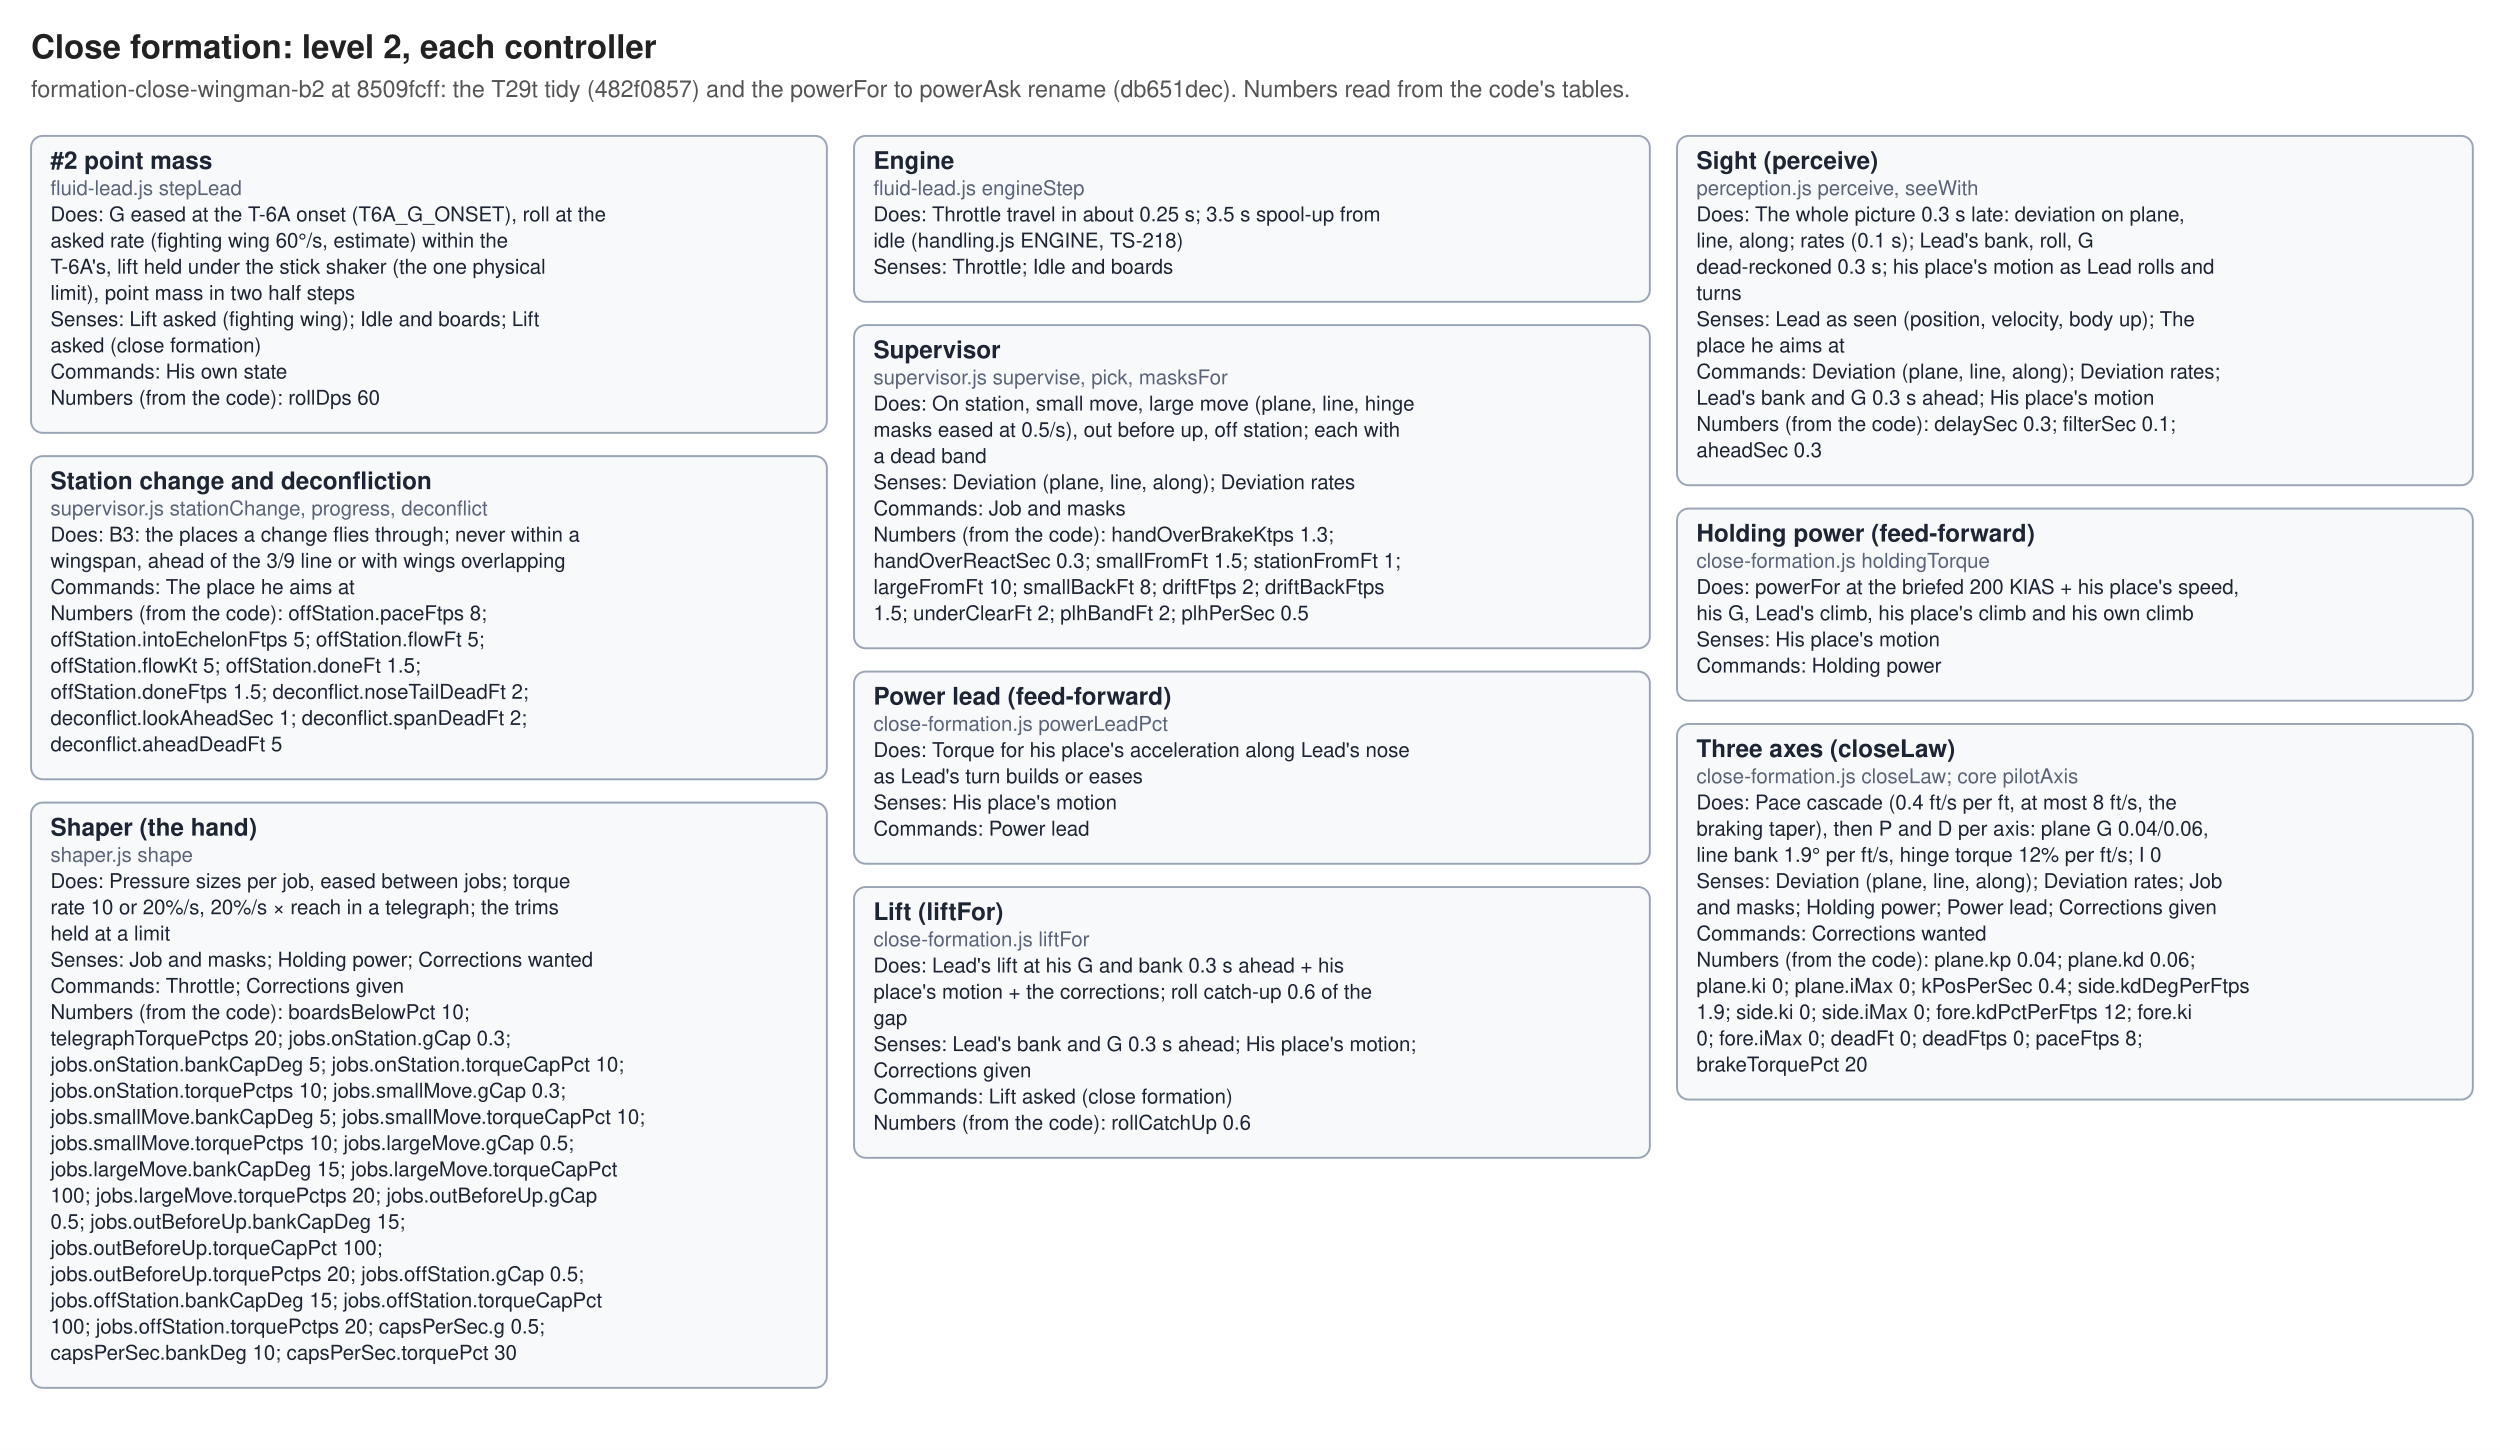
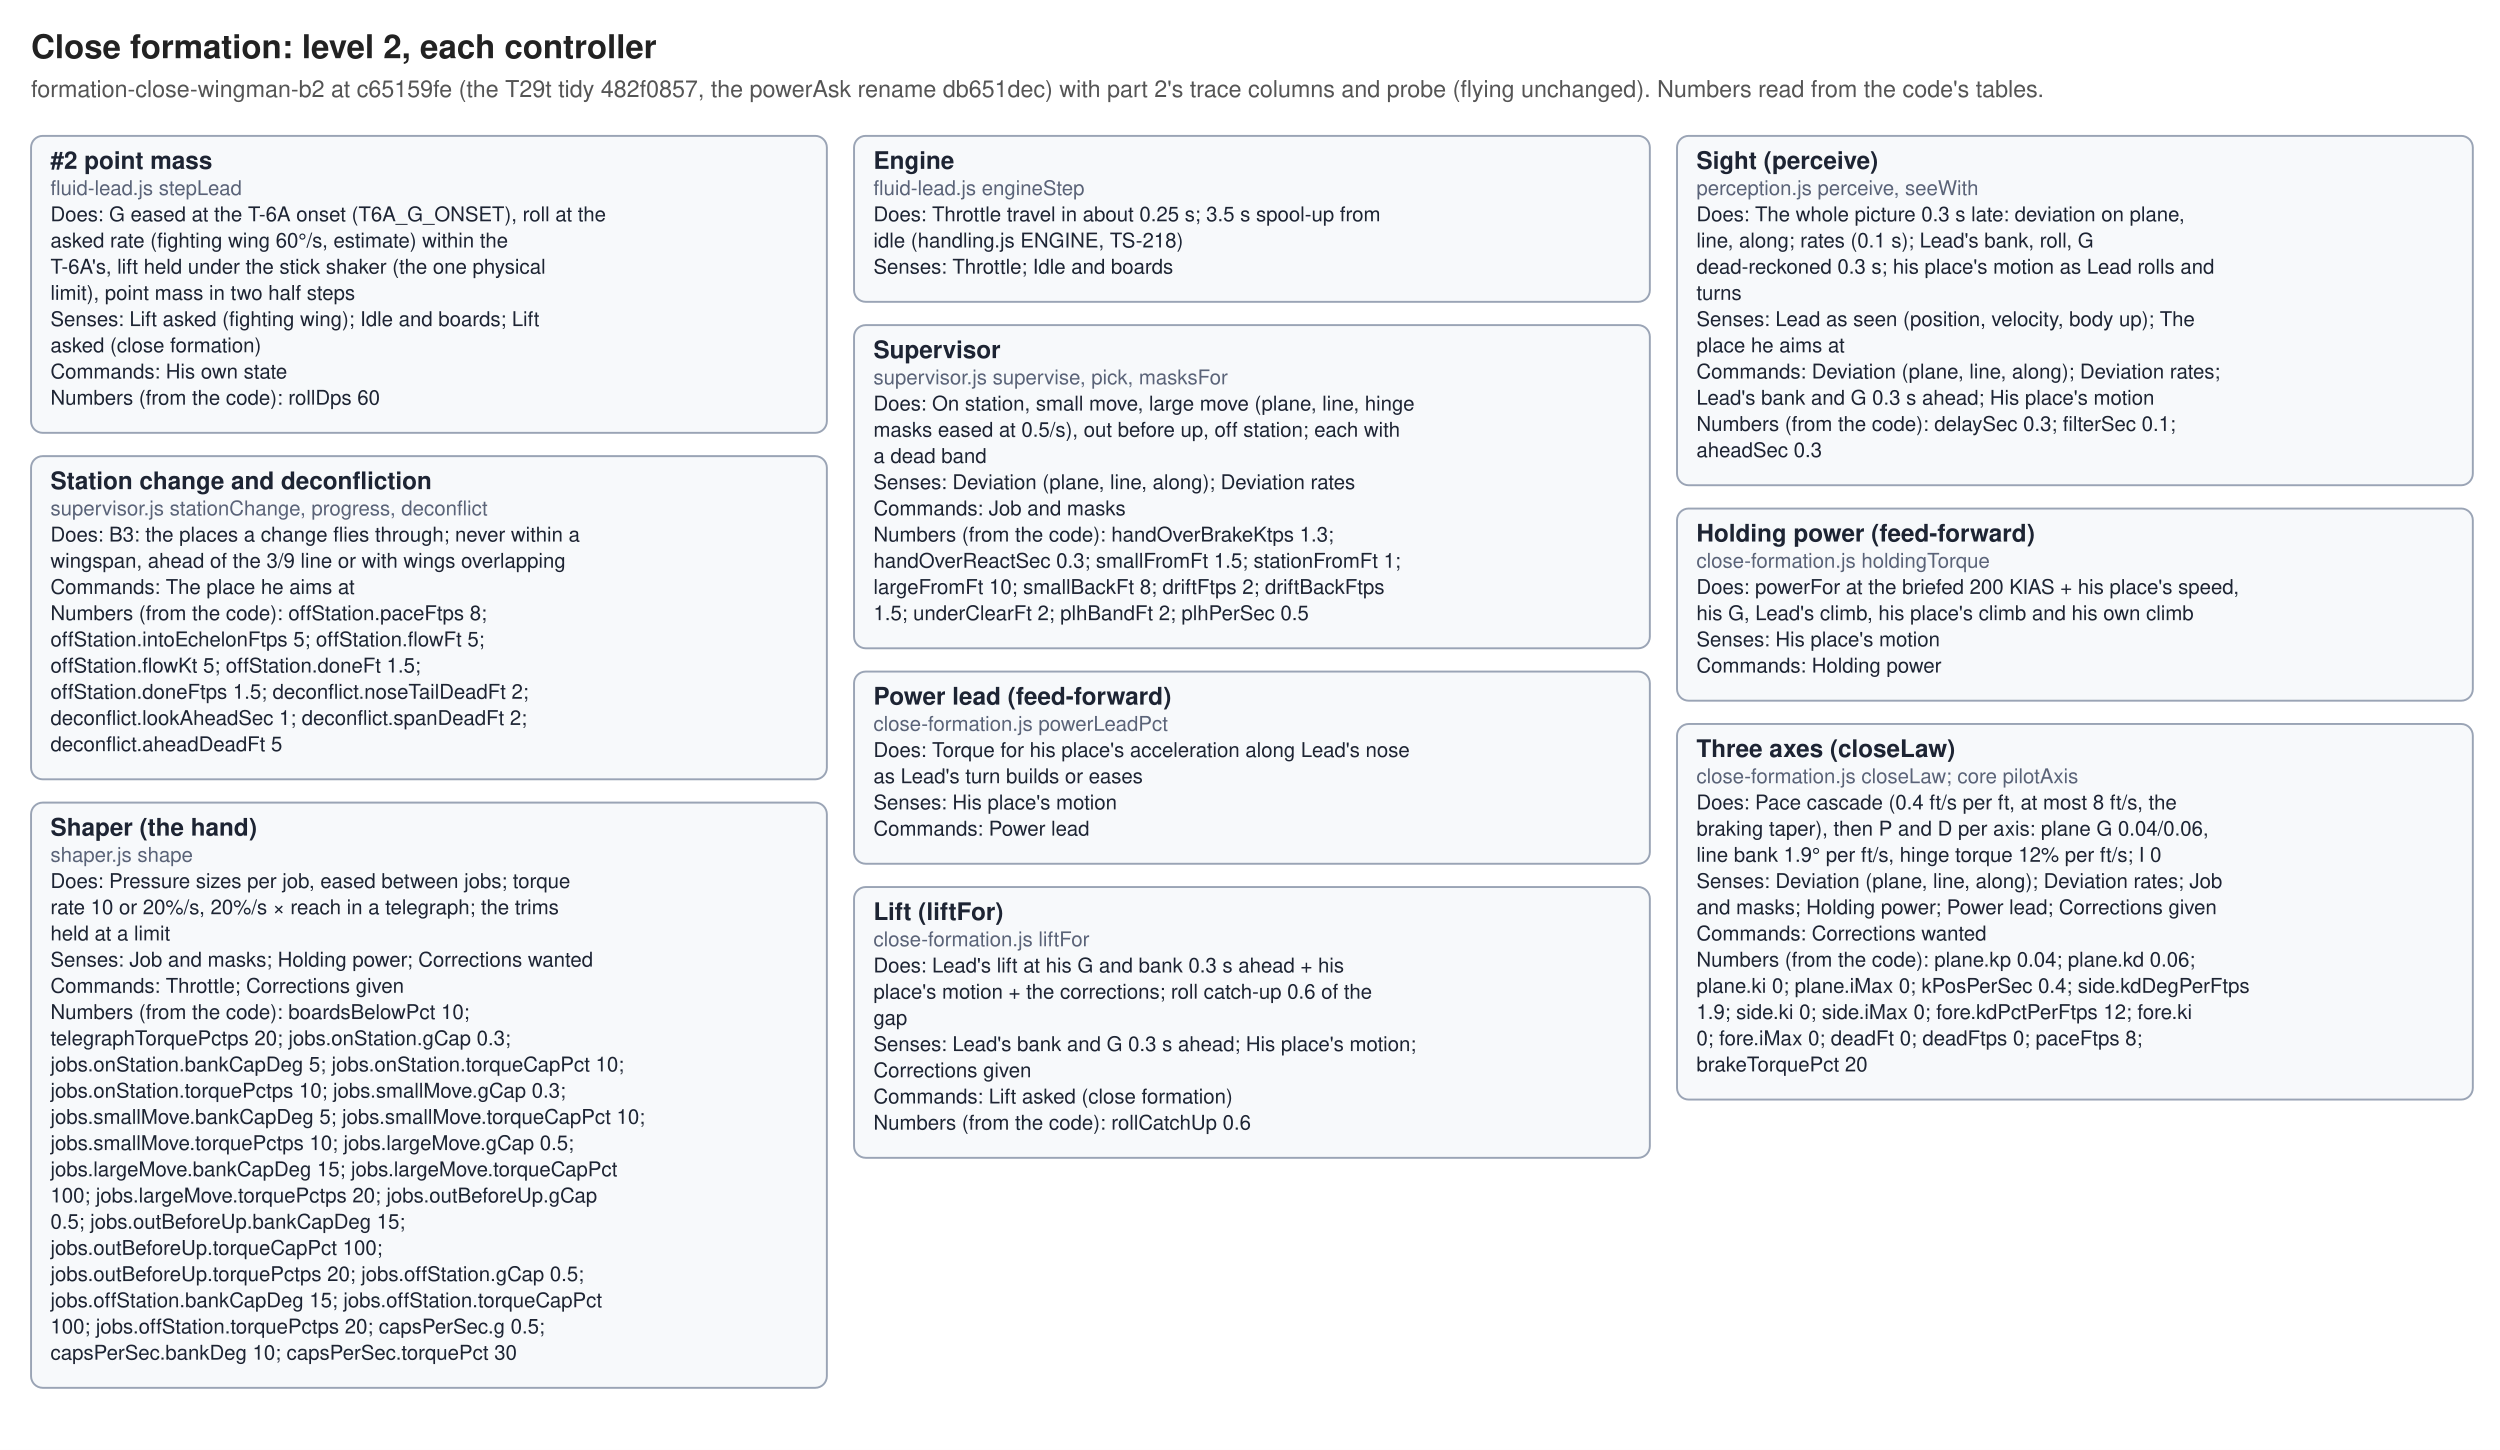
<svg xmlns="http://www.w3.org/2000/svg" viewBox="0 0 1288 747" width="1288" height="747" font-family="Helvetica, Arial, sans-serif">
  <rect width="100%" height="100%" fill="#ffffff" />
  <text x="16" y="30" font-size="17" font-weight="bold" fill="#222">Close formation: level 2, each controller</text>
-   <text x="16" y="50" font-size="12" fill="#555">formation-close-wingman-b2 at 8509fcff: the T29t tidy (482f0857) and the powerFor to powerAsk rename (db651dec). Numbers read from the code's tables.</text>
+   <text x="16" y="50" font-size="12" fill="#555">formation-close-wingman-b2 at c65159fe (the T29t tidy 482f0857, the powerAsk rename db651dec) with part 2's trace columns and probe (flying unchanged). Numbers read from the code's tables.</text>
  <rect x="16" y="70" width="410" height="153" rx="6" fill="#f7f9fb" stroke="#9aa4b5" />
  <text x="26" y="87" font-size="12.5" font-weight="bold" fill="#1d2433">#2 point mass</text>
  <text x="26" y="100.5" font-size="10.5" fill="#5a6378">fluid-lead.js stepLead</text>
  <text x="26" y="114" font-size="10.5" fill="#1d2433">Does: G eased at the T-6A onset (T6A_G_ONSET), roll at the</text>
  <text x="26" y="127.5" font-size="10.5" fill="#1d2433">asked rate (fighting wing 60°/s, estimate) within the</text>
  <text x="26" y="141" font-size="10.5" fill="#1d2433">T-6A's, lift held under the stick shaker (the one physical</text>
  <text x="26" y="154.5" font-size="10.5" fill="#1d2433">limit), point mass in two half steps</text>
  <text x="26" y="168" font-size="10.5" fill="#1d2433">Senses: Lift asked (fighting wing); Idle and boards; Lift</text>
  <text x="26" y="181.5" font-size="10.5" fill="#1d2433">asked (close formation)</text>
  <text x="26" y="195" font-size="10.5" fill="#1d2433">Commands: His own state</text>
  <text x="26" y="208.5" font-size="10.5" fill="#1d2433">Numbers (from the code): rollDps 60</text>
  <rect x="440" y="70" width="410" height="85.5" rx="6" fill="#f7f9fb" stroke="#9aa4b5" />
  <text x="450" y="87" font-size="12.5" font-weight="bold" fill="#1d2433">Engine</text>
  <text x="450" y="100.5" font-size="10.5" fill="#5a6378">fluid-lead.js engineStep</text>
  <text x="450" y="114" font-size="10.5" fill="#1d2433">Does: Throttle travel in about 0.25 s; 3.5 s spool-up from</text>
  <text x="450" y="127.5" font-size="10.5" fill="#1d2433">idle (handling.js ENGINE, TS-218)</text>
  <text x="450" y="141" font-size="10.5" fill="#1d2433">Senses: Throttle; Idle and boards</text>
  <rect x="864" y="70" width="410" height="180" rx="6" fill="#f7f9fb" stroke="#9aa4b5" />
  <text x="874" y="87" font-size="12.5" font-weight="bold" fill="#1d2433">Sight (perceive)</text>
  <text x="874" y="100.5" font-size="10.5" fill="#5a6378">perception.js perceive, seeWith</text>
  <text x="874" y="114" font-size="10.5" fill="#1d2433">Does: The whole picture 0.3 s late: deviation on plane,</text>
  <text x="874" y="127.5" font-size="10.5" fill="#1d2433">line, along; rates (0.1 s); Lead's bank, roll, G</text>
  <text x="874" y="141" font-size="10.5" fill="#1d2433">dead-reckoned 0.3 s; his place's motion as Lead rolls and</text>
  <text x="874" y="154.5" font-size="10.5" fill="#1d2433">turns</text>
  <text x="874" y="168" font-size="10.5" fill="#1d2433">Senses: Lead as seen (position, velocity, body up); The</text>
  <text x="874" y="181.5" font-size="10.5" fill="#1d2433">place he aims at</text>
  <text x="874" y="195" font-size="10.5" fill="#1d2433">Commands: Deviation (plane, line, along); Deviation rates;</text>
  <text x="874" y="208.5" font-size="10.5" fill="#1d2433">Lead's bank and G 0.3 s ahead; His place's motion</text>
  <text x="874" y="222" font-size="10.5" fill="#1d2433">Numbers (from the code): delaySec 0.3; filterSec 0.1;</text>
  <text x="874" y="235.5" font-size="10.5" fill="#1d2433">aheadSec 0.3</text>
  <rect x="440" y="167.5" width="410" height="166.5" rx="6" fill="#f7f9fb" stroke="#9aa4b5" />
  <text x="450" y="184.5" font-size="12.5" font-weight="bold" fill="#1d2433">Supervisor</text>
  <text x="450" y="198" font-size="10.5" fill="#5a6378">supervisor.js supervise, pick, masksFor</text>
  <text x="450" y="211.5" font-size="10.5" fill="#1d2433">Does: On station, small move, large move (plane, line, hinge</text>
  <text x="450" y="225" font-size="10.5" fill="#1d2433">masks eased at 0.5/s), out before up, off station; each with</text>
  <text x="450" y="238.5" font-size="10.5" fill="#1d2433">a dead band</text>
  <text x="450" y="252" font-size="10.5" fill="#1d2433">Senses: Deviation (plane, line, along); Deviation rates</text>
  <text x="450" y="265.5" font-size="10.5" fill="#1d2433">Commands: Job and masks</text>
  <text x="450" y="279" font-size="10.5" fill="#1d2433">Numbers (from the code): handOverBrakeKtps 1.3;</text>
  <text x="450" y="292.5" font-size="10.5" fill="#1d2433">handOverReactSec 0.3; smallFromFt 1.5; stationFromFt 1;</text>
  <text x="450" y="306" font-size="10.5" fill="#1d2433">largeFromFt 10; smallBackFt 8; driftFtps 2; driftBackFtps</text>
  <text x="450" y="319.5" font-size="10.5" fill="#1d2433">1.5; underClearFt 2; plhBandFt 2; plhPerSec 0.5</text>
  <rect x="16" y="235" width="410" height="166.5" rx="6" fill="#f7f9fb" stroke="#9aa4b5" />
  <text x="26" y="252" font-size="12.5" font-weight="bold" fill="#1d2433">Station change and deconfliction</text>
  <text x="26" y="265.5" font-size="10.5" fill="#5a6378">supervisor.js stationChange, progress, deconflict</text>
  <text x="26" y="279" font-size="10.5" fill="#1d2433">Does: B3: the places a change flies through; never within a</text>
  <text x="26" y="292.5" font-size="10.5" fill="#1d2433">wingspan, ahead of the 3/9 line or with wings overlapping</text>
  <text x="26" y="306" font-size="10.5" fill="#1d2433">Commands: The place he aims at</text>
  <text x="26" y="319.5" font-size="10.5" fill="#1d2433">Numbers (from the code): offStation.paceFtps 8;</text>
  <text x="26" y="333" font-size="10.5" fill="#1d2433">offStation.intoEchelonFtps 5; offStation.flowFt 5;</text>
  <text x="26" y="346.5" font-size="10.5" fill="#1d2433">offStation.flowKt 5; offStation.doneFt 1.5;</text>
  <text x="26" y="360" font-size="10.5" fill="#1d2433">offStation.doneFtps 1.5; deconflict.noseTailDeadFt 2;</text>
  <text x="26" y="373.5" font-size="10.5" fill="#1d2433">deconflict.lookAheadSec 1; deconflict.spanDeadFt 2;</text>
  <text x="26" y="387" font-size="10.5" fill="#1d2433">deconflict.aheadDeadFt 5</text>
  <rect x="864" y="262" width="410" height="99" rx="6" fill="#f7f9fb" stroke="#9aa4b5" />
  <text x="874" y="279" font-size="12.5" font-weight="bold" fill="#1d2433">Holding power (feed-forward)</text>
  <text x="874" y="292.5" font-size="10.5" fill="#5a6378">close-formation.js holdingTorque</text>
  <text x="874" y="306" font-size="10.5" fill="#1d2433">Does: powerFor at the briefed 200 KIAS + his place's speed,</text>
  <text x="874" y="319.5" font-size="10.5" fill="#1d2433">his G, Lead's climb, his place's climb and his own climb</text>
  <text x="874" y="333" font-size="10.5" fill="#1d2433">Senses: His place's motion</text>
  <text x="874" y="346.5" font-size="10.5" fill="#1d2433">Commands: Holding power</text>
  <rect x="440" y="346" width="410" height="99" rx="6" fill="#f7f9fb" stroke="#9aa4b5" />
  <text x="450" y="363" font-size="12.5" font-weight="bold" fill="#1d2433">Power lead (feed-forward)</text>
  <text x="450" y="376.5" font-size="10.5" fill="#5a6378">close-formation.js powerLeadPct</text>
  <text x="450" y="390" font-size="10.5" fill="#1d2433">Does: Torque for his place's acceleration along Lead's nose</text>
  <text x="450" y="403.5" font-size="10.5" fill="#1d2433">as Lead's turn builds or eases</text>
  <text x="450" y="417" font-size="10.5" fill="#1d2433">Senses: His place's motion</text>
  <text x="450" y="430.5" font-size="10.5" fill="#1d2433">Commands: Power lead</text>
  <rect x="864" y="373" width="410" height="193.5" rx="6" fill="#f7f9fb" stroke="#9aa4b5" />
  <text x="874" y="390" font-size="12.5" font-weight="bold" fill="#1d2433">Three axes (closeLaw)</text>
  <text x="874" y="403.5" font-size="10.5" fill="#5a6378">close-formation.js closeLaw; core pilotAxis</text>
  <text x="874" y="417" font-size="10.5" fill="#1d2433">Does: Pace cascade (0.4 ft/s per ft, at most 8 ft/s, the</text>
  <text x="874" y="430.5" font-size="10.5" fill="#1d2433">braking taper), then P and D per axis: plane G 0.04/0.06,</text>
  <text x="874" y="444" font-size="10.5" fill="#1d2433">line bank 1.9° per ft/s, hinge torque 12% per ft/s; I 0</text>
  <text x="874" y="457.5" font-size="10.5" fill="#1d2433">Senses: Deviation (plane, line, along); Deviation rates; Job</text>
  <text x="874" y="471" font-size="10.5" fill="#1d2433">and masks; Holding power; Power lead; Corrections given</text>
  <text x="874" y="484.5" font-size="10.5" fill="#1d2433">Commands: Corrections wanted</text>
  <text x="874" y="498" font-size="10.5" fill="#1d2433">Numbers (from the code): plane.kp 0.04; plane.kd 0.06;</text>
  <text x="874" y="511.5" font-size="10.5" fill="#1d2433">plane.ki 0; plane.iMax 0; kPosPerSec 0.4; side.kdDegPerFtps</text>
  <text x="874" y="525" font-size="10.5" fill="#1d2433">1.9; side.ki 0; side.iMax 0; fore.kdPctPerFtps 12; fore.ki</text>
  <text x="874" y="538.5" font-size="10.5" fill="#1d2433">0; fore.iMax 0; deadFt 0; deadFtps 0; paceFtps 8;</text>
  <text x="874" y="552" font-size="10.5" fill="#1d2433">brakeTorquePct 20</text>
  <rect x="16" y="413.5" width="410" height="301.5" rx="6" fill="#f7f9fb" stroke="#9aa4b5" />
  <text x="26" y="430.5" font-size="12.5" font-weight="bold" fill="#1d2433">Shaper (the hand)</text>
  <text x="26" y="444" font-size="10.5" fill="#5a6378">shaper.js shape</text>
  <text x="26" y="457.5" font-size="10.5" fill="#1d2433">Does: Pressure sizes per job, eased between jobs; torque</text>
  <text x="26" y="471" font-size="10.5" fill="#1d2433">rate 10 or 20%/s, 20%/s × reach in a telegraph; the trims</text>
  <text x="26" y="484.5" font-size="10.5" fill="#1d2433">held at a limit</text>
  <text x="26" y="498" font-size="10.5" fill="#1d2433">Senses: Job and masks; Holding power; Corrections wanted</text>
  <text x="26" y="511.5" font-size="10.5" fill="#1d2433">Commands: Throttle; Corrections given</text>
  <text x="26" y="525" font-size="10.5" fill="#1d2433">Numbers (from the code): boardsBelowPct 10;</text>
  <text x="26" y="538.5" font-size="10.5" fill="#1d2433">telegraphTorquePctps 20; jobs.onStation.gCap 0.3;</text>
  <text x="26" y="552" font-size="10.5" fill="#1d2433">jobs.onStation.bankCapDeg 5; jobs.onStation.torqueCapPct 10;</text>
  <text x="26" y="565.5" font-size="10.5" fill="#1d2433">jobs.onStation.torquePctps 10; jobs.smallMove.gCap 0.3;</text>
  <text x="26" y="579" font-size="10.5" fill="#1d2433">jobs.smallMove.bankCapDeg 5; jobs.smallMove.torqueCapPct 10;</text>
  <text x="26" y="592.5" font-size="10.5" fill="#1d2433">jobs.smallMove.torquePctps 10; jobs.largeMove.gCap 0.5;</text>
  <text x="26" y="606" font-size="10.5" fill="#1d2433">jobs.largeMove.bankCapDeg 15; jobs.largeMove.torqueCapPct</text>
  <text x="26" y="619.5" font-size="10.5" fill="#1d2433">100; jobs.largeMove.torquePctps 20; jobs.outBeforeUp.gCap</text>
  <text x="26" y="633" font-size="10.5" fill="#1d2433">0.5; jobs.outBeforeUp.bankCapDeg 15;</text>
  <text x="26" y="646.5" font-size="10.5" fill="#1d2433">jobs.outBeforeUp.torqueCapPct 100;</text>
  <text x="26" y="660" font-size="10.5" fill="#1d2433">jobs.outBeforeUp.torquePctps 20; jobs.offStation.gCap 0.5;</text>
  <text x="26" y="673.5" font-size="10.5" fill="#1d2433">jobs.offStation.bankCapDeg 15; jobs.offStation.torqueCapPct</text>
  <text x="26" y="687" font-size="10.5" fill="#1d2433">100; jobs.offStation.torquePctps 20; capsPerSec.g 0.5;</text>
  <text x="26" y="700.5" font-size="10.5" fill="#1d2433">capsPerSec.bankDeg 10; capsPerSec.torquePct 30</text>
  <rect x="440" y="457" width="410" height="139.5" rx="6" fill="#f7f9fb" stroke="#9aa4b5" />
  <text x="450" y="474" font-size="12.5" font-weight="bold" fill="#1d2433">Lift (liftFor)</text>
  <text x="450" y="487.5" font-size="10.5" fill="#5a6378">close-formation.js liftFor</text>
  <text x="450" y="501" font-size="10.5" fill="#1d2433">Does: Lead's lift at his G and bank 0.3 s ahead + his</text>
  <text x="450" y="514.5" font-size="10.5" fill="#1d2433">place's motion + the corrections; roll catch-up 0.6 of the</text>
  <text x="450" y="528" font-size="10.5" fill="#1d2433">gap</text>
  <text x="450" y="541.5" font-size="10.5" fill="#1d2433">Senses: Lead's bank and G 0.3 s ahead; His place's motion;</text>
  <text x="450" y="555" font-size="10.5" fill="#1d2433">Corrections given</text>
  <text x="450" y="568.5" font-size="10.5" fill="#1d2433">Commands: Lift asked (close formation)</text>
  <text x="450" y="582" font-size="10.5" fill="#1d2433">Numbers (from the code): rollCatchUp 0.6</text>
</svg>
